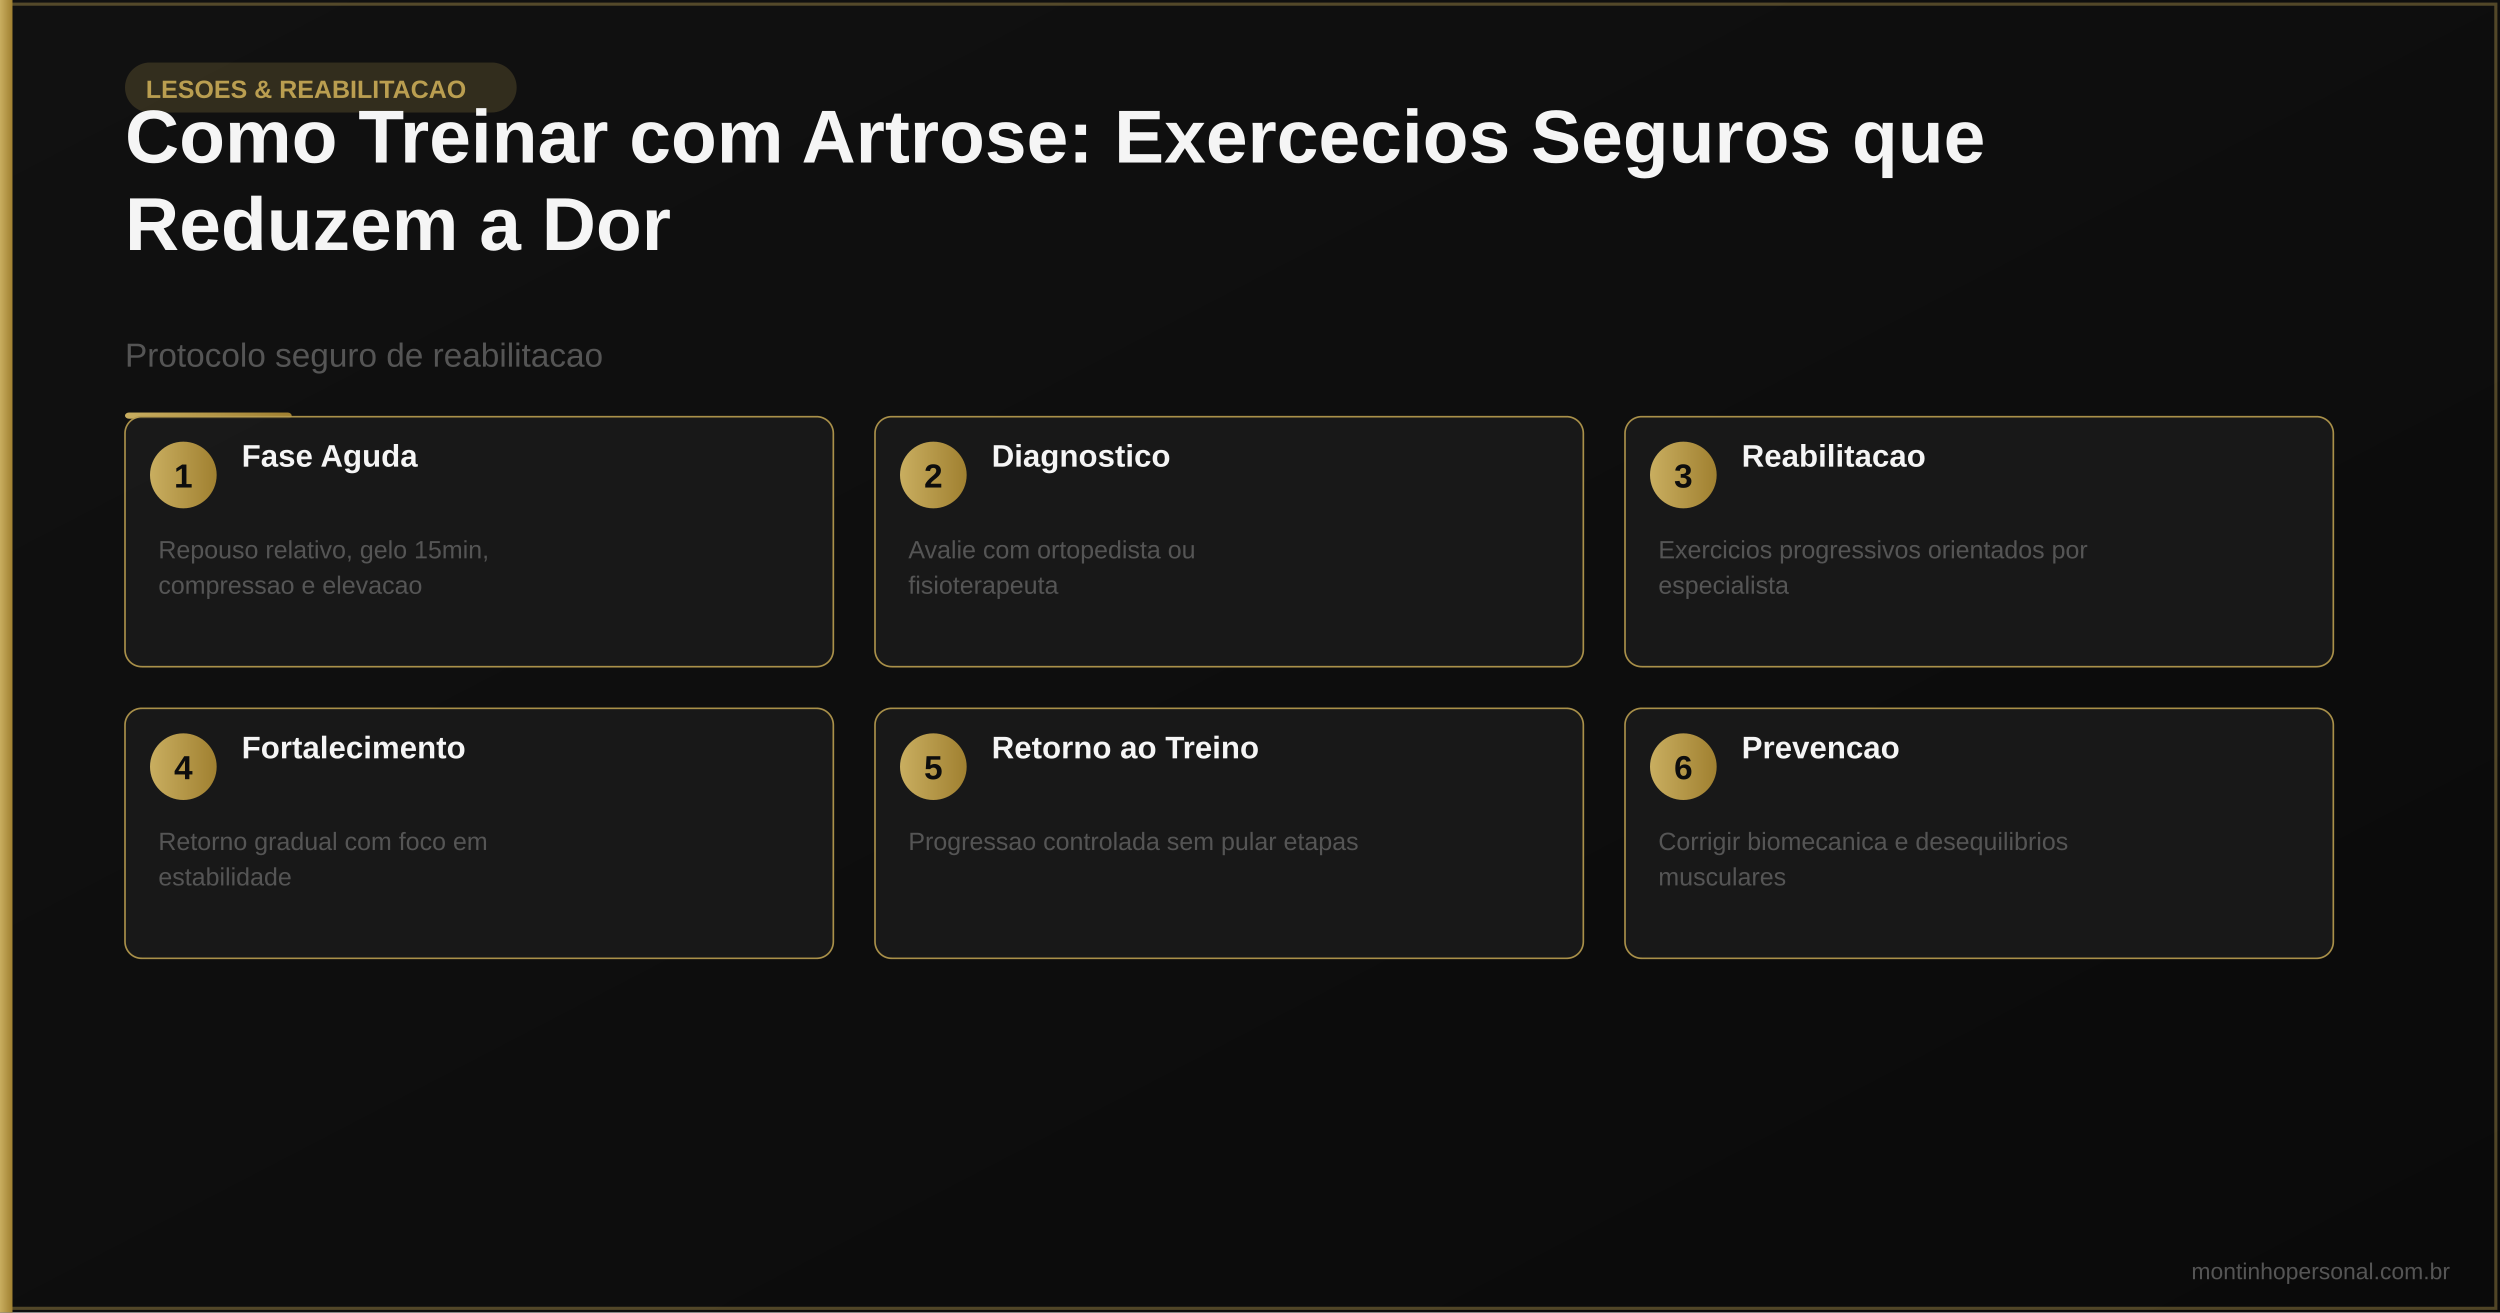
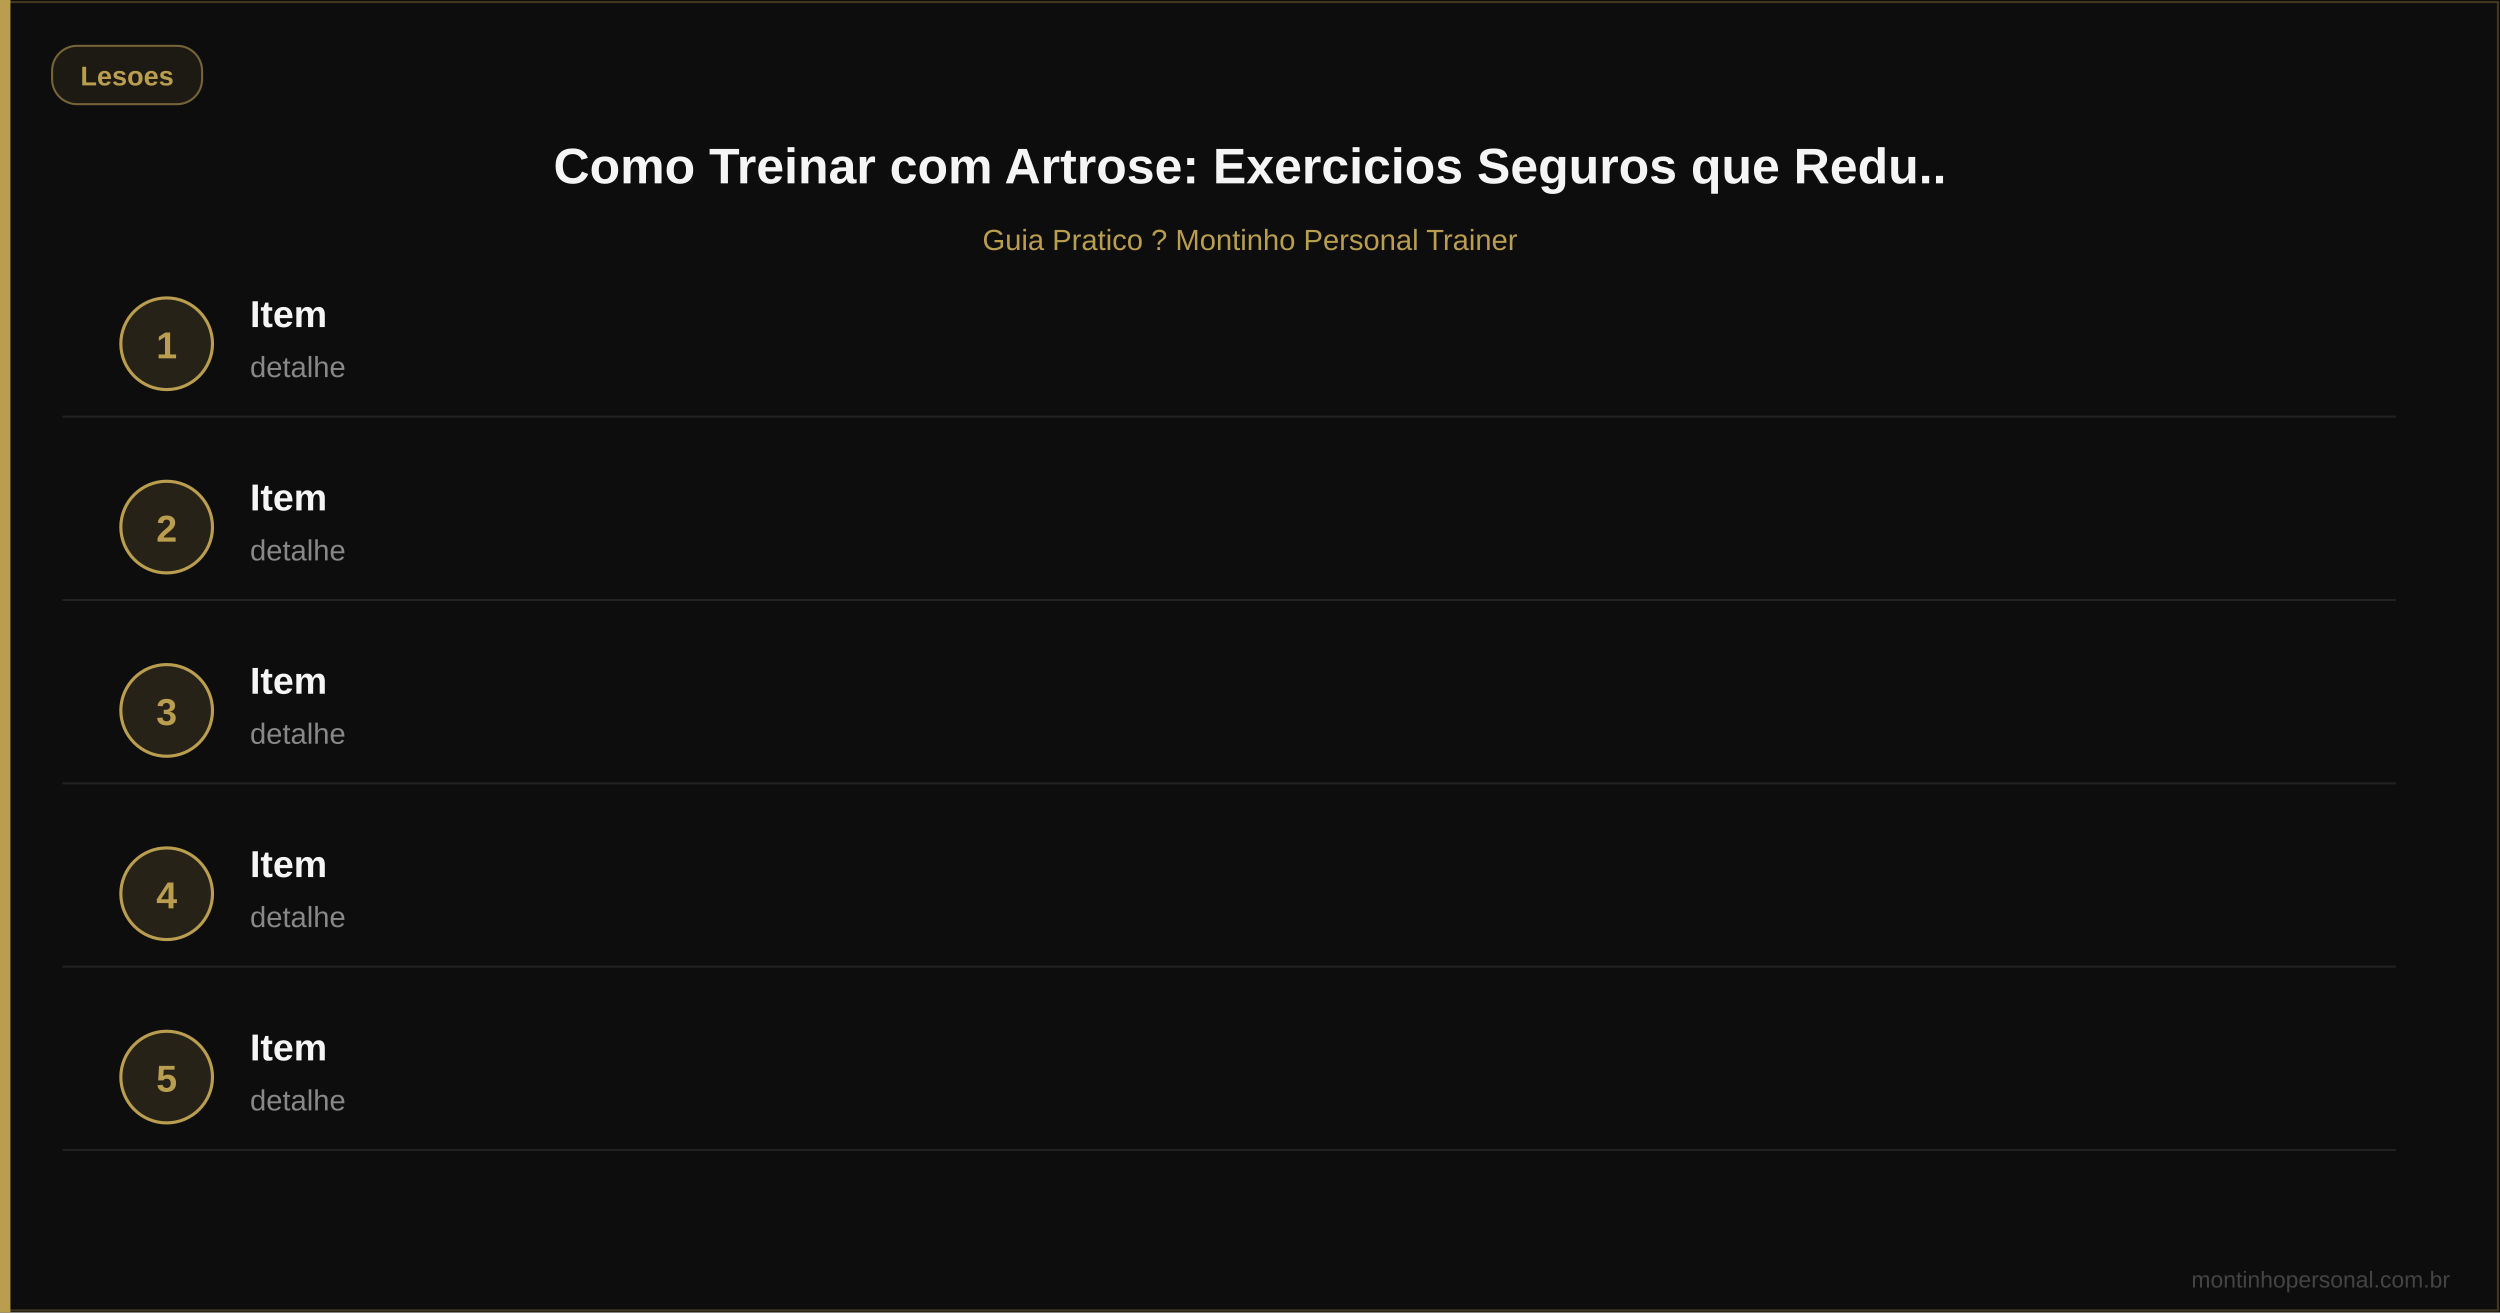
- <svg xmlns="http://www.w3.org/2000/svg" viewBox="0 0 1200 630" width="1200" height="630" role="img" aria-label="Como Treinar com Artrose: Exercecios Seguros que Reduzem a Dor">
-   <defs>
-     <linearGradient id="bg" x1="0" y1="0" x2="1" y2="1">
-       <stop offset="0%" stop-color="#111111" />
-       <stop offset="100%" stop-color="#0a0a0a" />
-     </linearGradient>
-     <linearGradient id="gold" x1="0" y1="0" x2="1" y2="0">
-       <stop offset="0%" stop-color="#C9AE60" />
-       <stop offset="100%" stop-color="#A08030" />
-     </linearGradient>
-   </defs>
-   <rect width="1200" height="630" fill="url(#bg)" />
-   <rect x="2" y="2" width="1196" height="626" fill="none" stroke="#BA9E50" stroke-width="1.5" opacity="0.4" />
-   <rect x="0" y="0" width="6" height="630" fill="url(#gold)" />
-   <text x="1176" y="614" font-family="Arial,sans-serif" font-size="11" fill="#555555" text-anchor="end">montinhopersonal.com.br</text>
-   <rect x="60" y="30" width="188" height="24" rx="12" fill="#BA9E50" opacity="0.2" />
-   <text x="70" y="47" font-family="Arial,sans-serif" font-size="12" fill="#BA9E50" font-weight="bold">LESOES &amp; REABILITACAO</text>
-   <text x="60" y="78" font-family="Arial,sans-serif" font-size="36" fill="#F5F5F5" font-weight="bold">Como Treinar com Artrose: Exercecios Seguros que</text>
-   <text x="60" y="120" font-family="Arial,sans-serif" font-size="36" fill="#F5F5F5" font-weight="bold">Reduzem a Dor</text>
-   <text x="60" y="176" font-family="Arial,sans-serif" font-size="16" fill="#555555">Protocolo seguro de reabilitacao</text>
-   <rect x="60" y="198" width="80" height="3" rx="2" fill="url(#gold)" />
-   <rect x="60" y="200" width="340" height="120" rx="8" fill="#1a1a1a" stroke="#BA9E50" stroke-width="0.8" opacity="0.9" />
-   <circle cx="88" cy="228" r="16" fill="url(#gold)" />
-   <text x="88" y="234" font-family="Arial,sans-serif" font-size="16" fill="#0d0d0d" text-anchor="middle" font-weight="bold">1</text>
-   <text x="116" y="224" font-family="Arial,sans-serif" font-size="15" fill="#F5F5F5" font-weight="bold">Fase Aguda</text>
-   <text x="76" y="268" font-family="Arial,sans-serif" font-size="12" fill="#555555">Repouso relativo, gelo 15min,</text>
-   <text x="76" y="285" font-family="Arial,sans-serif" font-size="12" fill="#555555">compressao e elevacao</text>
-   <rect x="420" y="200" width="340" height="120" rx="8" fill="#1a1a1a" stroke="#BA9E50" stroke-width="0.8" opacity="0.9" />
-   <circle cx="448" cy="228" r="16" fill="url(#gold)" />
-   <text x="448" y="234" font-family="Arial,sans-serif" font-size="16" fill="#0d0d0d" text-anchor="middle" font-weight="bold">2</text>
-   <text x="476" y="224" font-family="Arial,sans-serif" font-size="15" fill="#F5F5F5" font-weight="bold">Diagnostico</text>
-   <text x="436" y="268" font-family="Arial,sans-serif" font-size="12" fill="#555555">Avalie com ortopedista ou</text>
-   <text x="436" y="285" font-family="Arial,sans-serif" font-size="12" fill="#555555">fisioterapeuta</text>
-   <rect x="780" y="200" width="340" height="120" rx="8" fill="#1a1a1a" stroke="#BA9E50" stroke-width="0.8" opacity="0.9" />
-   <circle cx="808" cy="228" r="16" fill="url(#gold)" />
-   <text x="808" y="234" font-family="Arial,sans-serif" font-size="16" fill="#0d0d0d" text-anchor="middle" font-weight="bold">3</text>
-   <text x="836" y="224" font-family="Arial,sans-serif" font-size="15" fill="#F5F5F5" font-weight="bold">Reabilitacao</text>
-   <text x="796" y="268" font-family="Arial,sans-serif" font-size="12" fill="#555555">Exercicios progressivos orientados por</text>
-   <text x="796" y="285" font-family="Arial,sans-serif" font-size="12" fill="#555555">especialista</text>
-   <rect x="60" y="340" width="340" height="120" rx="8" fill="#1a1a1a" stroke="#BA9E50" stroke-width="0.8" opacity="0.9" />
-   <circle cx="88" cy="368" r="16" fill="url(#gold)" />
-   <text x="88" y="374" font-family="Arial,sans-serif" font-size="16" fill="#0d0d0d" text-anchor="middle" font-weight="bold">4</text>
-   <text x="116" y="364" font-family="Arial,sans-serif" font-size="15" fill="#F5F5F5" font-weight="bold">Fortalecimento</text>
-   <text x="76" y="408" font-family="Arial,sans-serif" font-size="12" fill="#555555">Retorno gradual com foco em</text>
-   <text x="76" y="425" font-family="Arial,sans-serif" font-size="12" fill="#555555">estabilidade</text>
-   <rect x="420" y="340" width="340" height="120" rx="8" fill="#1a1a1a" stroke="#BA9E50" stroke-width="0.8" opacity="0.9" />
-   <circle cx="448" cy="368" r="16" fill="url(#gold)" />
-   <text x="448" y="374" font-family="Arial,sans-serif" font-size="16" fill="#0d0d0d" text-anchor="middle" font-weight="bold">5</text>
-   <text x="476" y="364" font-family="Arial,sans-serif" font-size="15" fill="#F5F5F5" font-weight="bold">Retorno ao Treino</text>
-   <text x="436" y="408" font-family="Arial,sans-serif" font-size="12" fill="#555555">Progressao controlada sem pular etapas</text>
-   <rect x="780" y="340" width="340" height="120" rx="8" fill="#1a1a1a" stroke="#BA9E50" stroke-width="0.8" opacity="0.9" />
-   <circle cx="808" cy="368" r="16" fill="url(#gold)" />
-   <text x="808" y="374" font-family="Arial,sans-serif" font-size="16" fill="#0d0d0d" text-anchor="middle" font-weight="bold">6</text>
-   <text x="836" y="364" font-family="Arial,sans-serif" font-size="15" fill="#F5F5F5" font-weight="bold">Prevencao</text>
-   <text x="796" y="408" font-family="Arial,sans-serif" font-size="12" fill="#555555">Corrigir biomecanica e desequilibrios</text>
-   <text x="796" y="425" font-family="Arial,sans-serif" font-size="12" fill="#555555">musculares</text>
+ <svg xmlns="http://www.w3.org/2000/svg" viewBox="0 0 1200 630" width="1200" height="630" role="img" aria-label="Como Treinar com Artrose: Exercicios Seguros que Reduzem a Dor">
+   <rect width="1200" height="630" fill="#0d0d0d" />
+   <rect x="0" y="0" width="5" height="630" fill="#BA9E50" />
+   <rect x="1" y="1" width="1198" height="628" fill="none" stroke="#BA9E50" stroke-width="1" opacity="0.3" />
+   <rect x="25" y="22" width="72" height="28" rx="12" fill="#BA9E50" fill-opacity="0.15" stroke="#BA9E50" stroke-width="1" opacity="0.6" />
+   <text x="61" y="41" font-family="Arial,sans-serif" font-size="13" fill="#BA9E50" text-anchor="middle" font-weight="600">Lesoes</text>
+   <text x="600" y="88" font-family="Arial,sans-serif" font-size="24" fill="#F5F5F5" text-anchor="middle" font-weight="bold">Como Treinar com Artrose: Exercicios Seguros que Redu..</text>
+   <text x="600" y="120" font-family="Arial,sans-serif" font-size="14" fill="#BA9E50" text-anchor="middle">Guia Pratico ? Montinho Personal Trainer</text>
+   <circle cx="80" cy="165" r="22" fill="#BA9E50" fill-opacity="0.15" stroke="#BA9E50" stroke-width="1.5" />
+   <text x="80" y="172" font-family="Arial,sans-serif" font-size="18" fill="#BA9E50" text-anchor="middle" font-weight="bold">1</text>
+   <text x="120" y="157" font-family="Arial,sans-serif" font-size="18" fill="#F5F5F5" font-weight="bold">Item</text>
+   <text x="120" y="181" font-family="Arial,sans-serif" font-size="14" fill="#888888">detalhe</text>
+   <line x1="30" y1="200" x2="1150" y2="200" stroke="#222" stroke-width="1" />
+   <circle cx="80" cy="253" r="22" fill="#BA9E50" fill-opacity="0.15" stroke="#BA9E50" stroke-width="1.5" />
+   <text x="80" y="260" font-family="Arial,sans-serif" font-size="18" fill="#BA9E50" text-anchor="middle" font-weight="bold">2</text>
+   <text x="120" y="245" font-family="Arial,sans-serif" font-size="18" fill="#F5F5F5" font-weight="bold">Item</text>
+   <text x="120" y="269" font-family="Arial,sans-serif" font-size="14" fill="#888888">detalhe</text>
+   <line x1="30" y1="288" x2="1150" y2="288" stroke="#222" stroke-width="1" />
+   <circle cx="80" cy="341" r="22" fill="#BA9E50" fill-opacity="0.15" stroke="#BA9E50" stroke-width="1.5" />
+   <text x="80" y="348" font-family="Arial,sans-serif" font-size="18" fill="#BA9E50" text-anchor="middle" font-weight="bold">3</text>
+   <text x="120" y="333" font-family="Arial,sans-serif" font-size="18" fill="#F5F5F5" font-weight="bold">Item</text>
+   <text x="120" y="357" font-family="Arial,sans-serif" font-size="14" fill="#888888">detalhe</text>
+   <line x1="30" y1="376" x2="1150" y2="376" stroke="#222" stroke-width="1" />
+   <circle cx="80" cy="429" r="22" fill="#BA9E50" fill-opacity="0.15" stroke="#BA9E50" stroke-width="1.5" />
+   <text x="80" y="436" font-family="Arial,sans-serif" font-size="18" fill="#BA9E50" text-anchor="middle" font-weight="bold">4</text>
+   <text x="120" y="421" font-family="Arial,sans-serif" font-size="18" fill="#F5F5F5" font-weight="bold">Item</text>
+   <text x="120" y="445" font-family="Arial,sans-serif" font-size="14" fill="#888888">detalhe</text>
+   <line x1="30" y1="464" x2="1150" y2="464" stroke="#222" stroke-width="1" />
+   <circle cx="80" cy="517" r="22" fill="#BA9E50" fill-opacity="0.15" stroke="#BA9E50" stroke-width="1.5" />
+   <text x="80" y="524" font-family="Arial,sans-serif" font-size="18" fill="#BA9E50" text-anchor="middle" font-weight="bold">5</text>
+   <text x="120" y="509" font-family="Arial,sans-serif" font-size="18" fill="#F5F5F5" font-weight="bold">Item</text>
+   <text x="120" y="533" font-family="Arial,sans-serif" font-size="14" fill="#888888">detalhe</text>
+   <line x1="30" y1="552" x2="1150" y2="552" stroke="#222" stroke-width="1" />
+   <text x="1176" y="618" font-family="Arial,sans-serif" font-size="11" fill="#444" text-anchor="end">montinhopersonal.com.br</text>
</svg>
